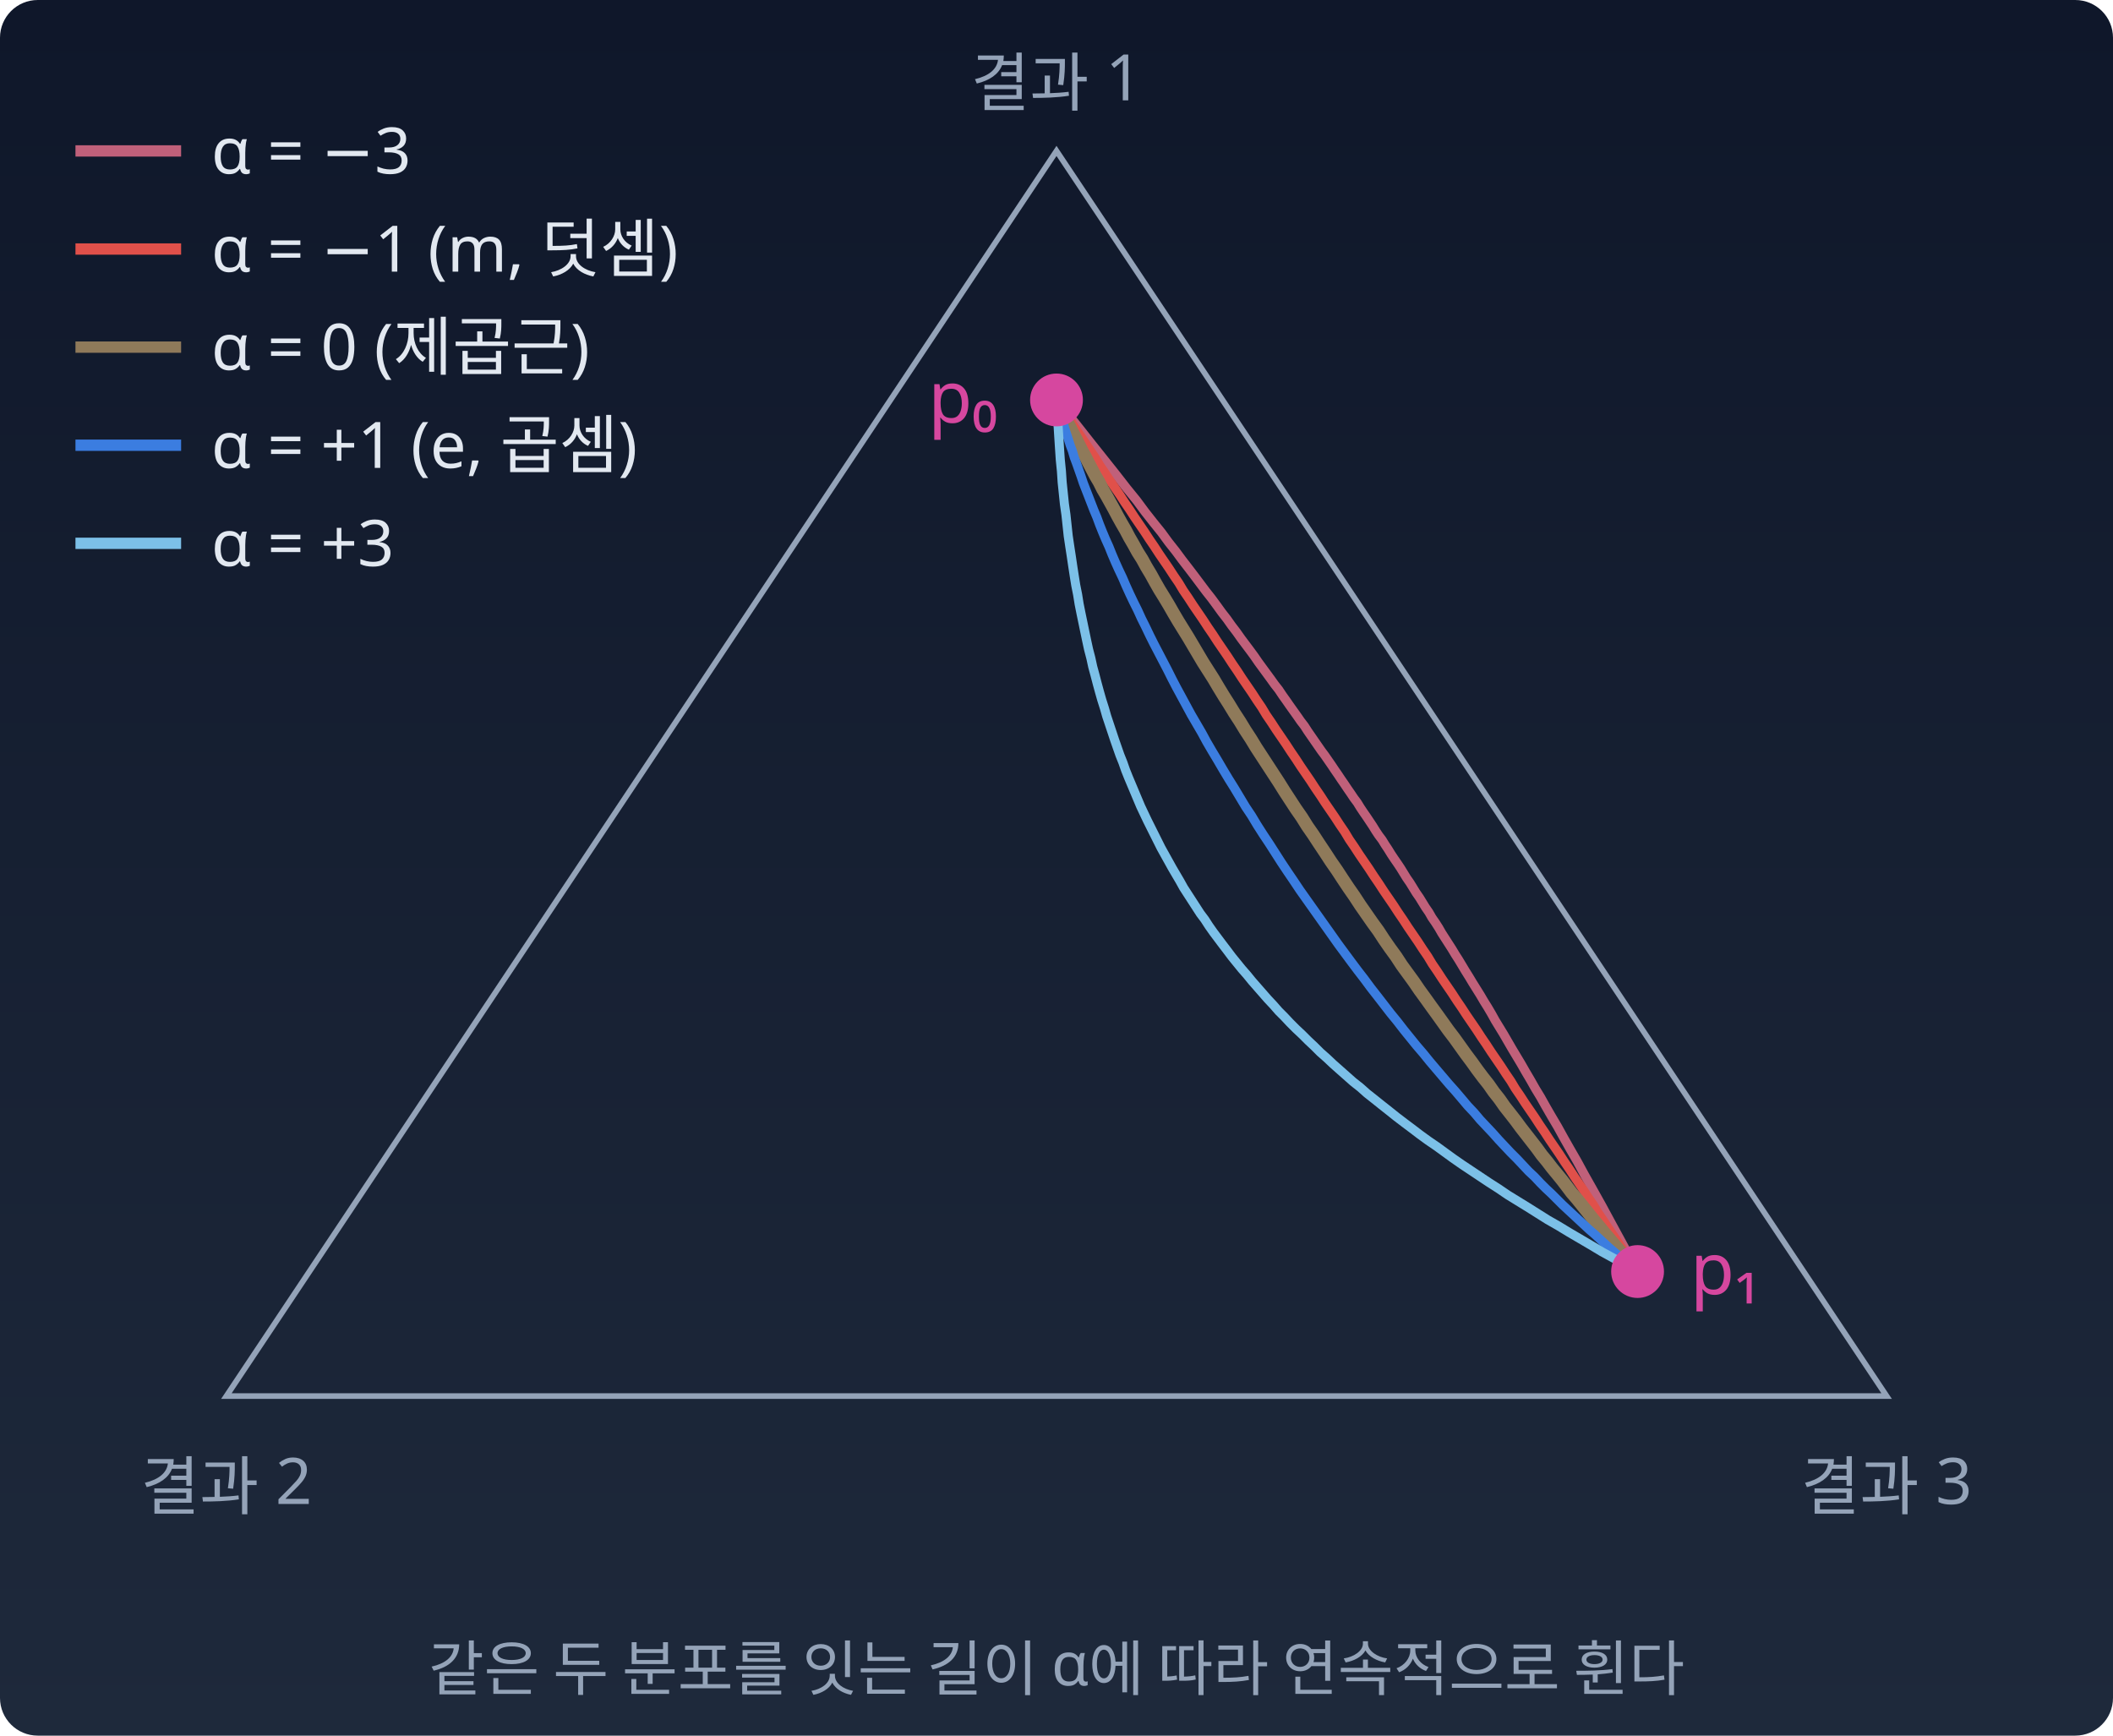
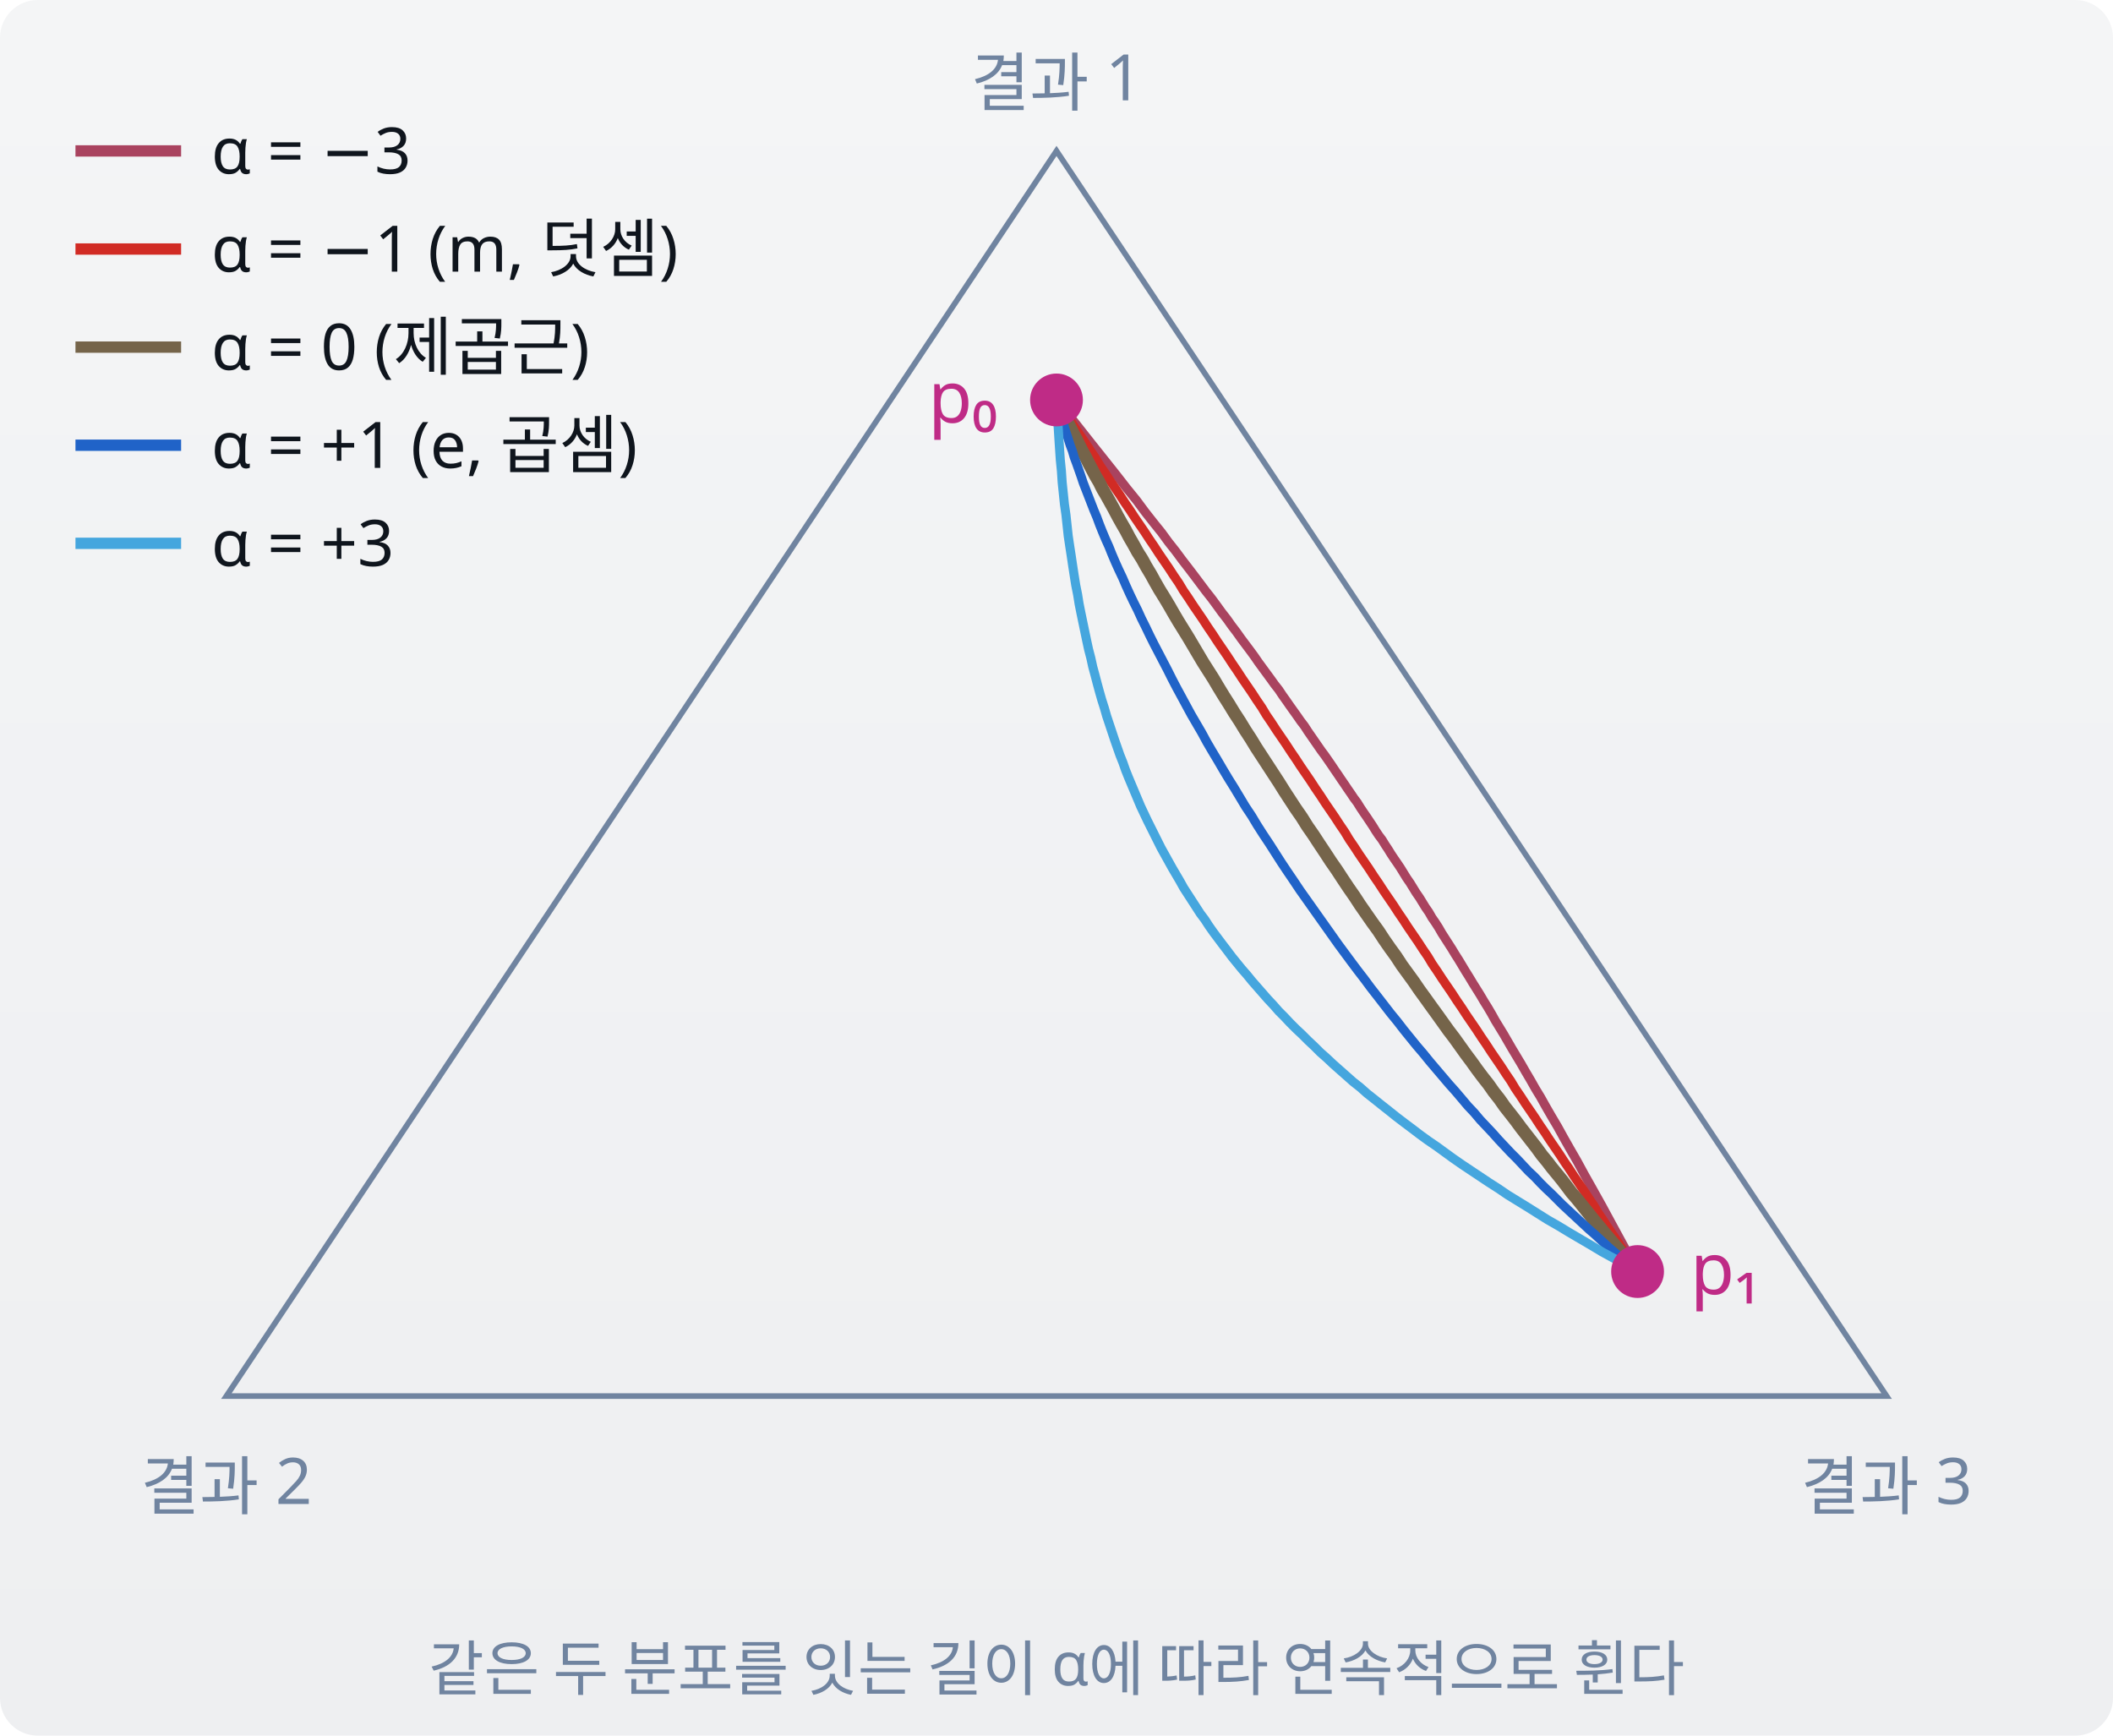
<svg xmlns="http://www.w3.org/2000/svg" viewBox="0 0 560 460" font-family="'Noto Sans KR', sans-serif">
  <defs>
    <linearGradient id="bg11a" x1="0" y1="0" x2="0" y2="1">
-       <stop offset="0%" stop-color="#0f172a" />
-       <stop offset="100%" stop-color="#1e293b" />
+       <stop offset="0%" stop-color="#f4f5f6" />
+       <stop offset="100%" stop-color="#eeeff1" />
    </linearGradient>
  </defs>
  <rect width="560" height="460" fill="url(#bg11a)" rx="10" />
-   <polygon points="280,40 60,370 500,370" fill="none" stroke="#94a3b8" stroke-width="1.5" />
-   <text x="280" y="28" font-size="17" fill="#94a3b8" text-anchor="middle">결과 1</text>
-   <text x="60" y="400" font-size="17" fill="#94a3b8" text-anchor="middle">결과 2</text>
-   <text x="500" y="400" font-size="17" fill="#94a3b8" text-anchor="middle">결과 3</text>
-   <polyline points="280.0,106.0 285.1,112.3 289.2,117.5 292.7,121.9 295.8,125.8 298.6,129.4 301.2,132.6 303.5,135.7 305.7,138.5 307.8,141.1 309.7,143.7 311.6,146.1 313.3,148.4 315.0,150.6 316.6,152.7 318.1,154.7 319.6,156.7 321.1,158.6 322.5,160.5 323.8,162.3 325.2,164.1 326.4,165.8 327.7,167.5 328.9,169.2 330.1,170.8 331.3,172.4 332.4,173.9 333.5,175.5 334.6,177.0 335.7,178.5 336.8,180.0 337.8,181.4 338.9,182.8 339.9,184.3 340.9,185.7 341.8,187.0 342.8,188.4 343.8,189.8 344.7,191.1 345.7,192.4 346.6,193.8 347.5,195.1 348.4,196.4 349.3,197.7 350.2,199.0 351.1,200.2 352.0,201.5 352.9,202.8 353.7,204.0 354.6,205.3 355.4,206.5 356.3,207.8 357.1,209.0 358.0,210.3 358.8,211.5 359.7,212.7 360.5,214.0 361.3,215.2 362.2,216.5 363.0,217.7 363.8,218.9 364.6,220.2 365.4,221.4 366.3,222.6 367.1,223.9 367.9,225.1 368.7,226.4 369.5,227.6 370.4,228.9 371.2,230.1 372.0,231.4 372.8,232.7 373.7,234.0 374.5,235.3 375.3,236.6 376.2,237.9 377.0,239.2 377.8,240.5 378.7,241.8 379.5,243.2 380.4,244.5 381.3,245.9 382.1,247.3 383.0,248.7 383.9,250.1 384.8,251.5 385.7,253.0 386.6,254.4 387.5,255.9 388.4,257.4 389.4,259.0 390.3,260.5 391.3,262.1 392.3,263.7 393.3,265.4 394.3,267.0 395.3,268.7 396.3,270.5 397.4,272.3 398.5,274.1 399.6,276.0 400.7,277.9 401.9,279.9 403.1,281.9 404.3,284.0 405.6,286.2 406.9,288.5 408.3,290.8 409.7,293.3 411.2,295.9 412.8,298.6 414.4,301.5 416.1,304.5 418.0,307.8 419.9,311.3 422.1,315.2 424.5,319.5 427.1,324.3 430.2,330.0 434.0,337.0" fill="none" stroke="#c0607a" stroke-width="2.4" />
-   <polyline points="280.0,106.0 281.3,107.9 282.6,109.9 283.9,111.8 285.2,113.8 286.5,115.7 287.8,117.6 289.1,119.6 290.4,121.5 291.6,123.5 292.9,125.4 294.2,127.4 295.5,129.3 296.8,131.2 298.1,133.2 299.4,135.1 300.7,137.1 302.0,139.0 303.3,140.9 304.6,142.9 305.9,144.8 307.2,146.8 308.5,148.7 309.8,150.6 311.1,152.6 312.4,154.5 313.6,156.5 314.9,158.4 316.2,160.4 317.5,162.3 318.8,164.2 320.1,166.2 321.4,168.1 322.7,170.1 324.0,172.0 325.3,173.9 326.6,175.9 327.9,177.8 329.2,179.8 330.5,181.7 331.8,183.6 333.1,185.6 334.4,187.5 335.6,189.5 336.9,191.4 338.2,193.4 339.5,195.3 340.8,197.2 342.1,199.2 343.4,201.1 344.7,203.1 346.0,205.0 347.3,206.9 348.6,208.9 349.9,210.8 351.2,212.8 352.5,214.7 353.8,216.6 355.1,218.6 356.4,220.5 357.6,222.5 358.9,224.4 360.2,226.4 361.5,228.3 362.8,230.2 364.1,232.2 365.4,234.1 366.7,236.1 368.0,238.0 369.3,239.9 370.6,241.9 371.9,243.8 373.2,245.8 374.5,247.7 375.8,249.6 377.1,251.6 378.4,253.5 379.6,255.5 380.9,257.4 382.2,259.4 383.5,261.3 384.8,263.2 386.1,265.2 387.4,267.1 388.7,269.1 390.0,271.0 391.3,272.9 392.6,274.9 393.9,276.8 395.2,278.8 396.5,280.7 397.8,282.6 399.1,284.6 400.4,286.5 401.6,288.5 402.9,290.4 404.2,292.4 405.5,294.3 406.8,296.2 408.1,298.2 409.4,300.1 410.7,302.1 412.0,304.0 413.3,305.9 414.6,307.9 415.9,309.8 417.2,311.8 418.5,313.7 419.8,315.6 421.1,317.6 422.4,319.5 423.6,321.5 424.9,323.4 426.2,325.4 427.5,327.3 428.8,329.2 430.1,331.2 431.4,333.1 432.7,335.1 434.0,337.0" fill="none" stroke="#e0504a" stroke-width="2.4" />
-   <polyline points="280.0,106.0 280.7,107.4 281.4,108.8 282.1,110.3 282.8,111.7 283.6,113.2 284.4,114.8 285.2,116.3 286.0,117.9 286.8,119.5 287.7,121.1 288.5,122.7 289.4,124.4 290.3,126.1 291.3,127.8 292.2,129.6 293.2,131.3 294.2,133.1 295.2,134.9 296.2,136.8 297.2,138.6 298.3,140.5 299.3,142.4 300.4,144.3 301.5,146.3 302.7,148.2 303.8,150.2 305.0,152.2 306.1,154.2 307.3,156.3 308.6,158.4 309.8,160.4 311.0,162.5 312.3,164.7 313.6,166.8 314.9,168.9 316.2,171.1 317.5,173.3 318.8,175.5 320.2,177.7 321.6,179.9 322.9,182.1 324.3,184.4 325.7,186.6 327.1,188.9 328.6,191.2 330.0,193.5 331.5,195.8 332.9,198.1 334.4,200.4 335.9,202.7 337.4,205.0 338.9,207.3 340.4,209.7 341.9,212.0 343.4,214.3 345.0,216.6 346.5,219.0 348.1,221.3 349.6,223.6 351.2,226.0 352.7,228.3 354.3,230.6 355.8,232.9 357.4,235.3 359.0,237.6 360.5,239.9 362.1,242.2 363.7,244.5 365.3,246.7 366.8,249.0 368.4,251.3 370.0,253.5 371.5,255.8 373.1,258.0 374.7,260.2 376.2,262.4 377.8,264.6 379.3,266.7 380.9,268.9 382.4,271.0 383.9,273.1 385.5,275.2 387.0,277.3 388.5,279.4 390.0,281.4 391.5,283.5 393.0,285.5 394.5,287.4 395.9,289.4 397.4,291.3 398.8,293.3 400.3,295.2 401.7,297.0 403.1,298.9 404.5,300.7 405.9,302.5 407.3,304.3 408.6,306.1 410.0,307.8 411.3,309.5 412.7,311.2 414.0,312.8 415.3,314.5 416.5,316.1 417.8,317.6 419.1,319.2 420.3,320.7 421.5,322.2 422.7,323.7 423.9,325.1 425.1,326.6 426.3,328.0 427.4,329.3 428.6,330.7 429.7,332.0 430.8,333.3 431.9,334.5 432.9,335.8 434.0,337.0" fill="none" stroke="#8f7a5a" stroke-width="3.4" />
-   <polyline points="280.0,106.0 280.4,107.4 280.8,108.8 281.2,110.3 281.7,111.7 282.1,113.2 282.6,114.8 283.1,116.3 283.6,117.9 284.2,119.5 284.7,121.2 285.3,122.8 285.9,124.5 286.5,126.2 287.1,128.0 287.8,129.8 288.5,131.6 289.2,133.4 289.9,135.2 290.7,137.1 291.4,139.0 292.2,141.0 293.0,142.9 293.9,144.9 294.7,146.9 295.6,149.0 296.5,151.0 297.5,153.1 298.4,155.2 299.4,157.4 300.4,159.5 301.5,161.7 302.5,163.9 303.6,166.1 304.7,168.4 305.8,170.6 307.0,172.9 308.2,175.2 309.4,177.5 310.6,179.9 311.8,182.2 313.1,184.6 314.4,187.0 315.7,189.4 317.1,191.8 318.5,194.2 319.8,196.6 321.2,199.0 322.7,201.5 324.1,203.9 325.6,206.4 327.1,208.8 328.6,211.3 330.1,213.8 331.7,216.2 333.2,218.7 334.8,221.2 336.4,223.6 338.0,226.1 339.6,228.6 341.2,231.0 342.9,233.5 344.5,235.9 346.2,238.3 347.9,240.7 349.6,243.1 351.3,245.5 353.0,247.9 354.7,250.3 356.4,252.6 358.1,254.9 359.9,257.3 361.6,259.5 363.3,261.8 365.1,264.1 366.8,266.3 368.5,268.5 370.3,270.7 372.0,272.9 373.7,275.0 375.4,277.1 377.2,279.2 378.9,281.3 380.6,283.3 382.3,285.3 384.0,287.3 385.7,289.2 387.4,291.2 389.0,293.1 390.7,294.9 392.3,296.8 394.0,298.6 395.6,300.3 397.2,302.1 398.8,303.8 400.4,305.5 402.0,307.1 403.6,308.8 405.1,310.4 406.7,311.9 408.2,313.5 409.7,315.0 411.2,316.4 412.7,317.9 414.1,319.3 415.6,320.7 417.0,322.0 418.4,323.3 419.8,324.6 421.2,325.9 422.6,327.1 423.9,328.3 425.2,329.5 426.5,330.7 427.8,331.8 429.1,332.9 430.3,333.9 431.6,335.0 432.8,336.0 434.0,337.0" fill="none" stroke="#3b7de0" stroke-width="2.4" />
-   <polyline points="280.0,106.0 280.2,109.3 280.4,112.5 280.6,115.7 280.8,118.8 281.0,121.8 281.3,124.8 281.5,127.8 281.8,130.7 282.1,133.6 282.5,136.4 282.8,139.2 283.1,142.0 283.5,144.7 283.9,147.3 284.3,150.0 284.7,152.6 285.1,155.1 285.6,157.6 286.0,160.1 286.5,162.6 287.0,165.0 287.5,167.4 288.0,169.8 288.5,172.1 289.1,174.4 289.6,176.7 290.2,178.9 290.8,181.2 291.4,183.4 292.0,185.5 292.7,187.7 293.3,189.8 294.0,191.9 294.7,194.0 295.4,196.1 296.1,198.1 296.8,200.1 297.6,202.1 298.3,204.1 299.1,206.1 299.9,208.0 300.7,209.9 301.5,211.8 302.3,213.7 303.2,215.6 304.1,217.5 305.0,219.3 305.9,221.1 306.8,222.9 307.7,224.7 308.7,226.5 309.7,228.3 310.7,230.1 311.7,231.8 312.7,233.5 313.7,235.3 314.8,237.0 315.9,238.7 317.0,240.4 318.1,242.1 319.3,243.7 320.4,245.4 321.6,247.1 322.8,248.7 324.0,250.3 325.3,252.0 326.5,253.6 327.8,255.2 329.1,256.8 330.5,258.4 331.8,260.0 333.2,261.6 334.6,263.2 336.0,264.8 337.5,266.4 338.9,268.0 340.4,269.5 341.9,271.1 343.5,272.7 345.1,274.2 346.7,275.8 348.3,277.3 349.9,278.9 351.6,280.4 353.3,282.0 355.1,283.6 356.8,285.1 358.6,286.7 360.5,288.2 362.3,289.8 364.2,291.3 366.2,292.9 368.1,294.4 370.1,296.0 372.2,297.6 374.2,299.1 376.3,300.7 378.5,302.3 380.7,303.8 382.9,305.4 385.1,307.0 387.4,308.6 389.8,310.2 392.2,311.8 394.6,313.4 397.1,315.0 399.6,316.7 402.2,318.3 404.8,319.9 407.5,321.6 410.2,323.3 413.0,324.9 415.8,326.6 418.7,328.3 421.6,330.0 424.6,331.8 427.7,333.5 430.8,335.2 434.0,337.0" fill="none" stroke="#7cc0e8" stroke-width="2.4" />
-   <circle cx="280.0" cy="106.0" r="7" fill="#d6479f" />
-   <text x="246.0" y="112.0" font-size="19" fill="#d6479f">p₀</text>
-   <circle cx="434.0" cy="337.0" r="7" fill="#d6479f" />
-   <text x="448.0" y="343.0" font-size="19" fill="#d6479f">p₁</text>
-   <line x1="20" y1="40" x2="48" y2="40" stroke="#c0607a" stroke-width="3" />
-   <text x="56" y="46" font-size="17" fill="#e2e8f0">α = −3</text>
-   <line x1="20" y1="66" x2="48" y2="66" stroke="#e0504a" stroke-width="3" />
-   <text x="56" y="72" font-size="17" fill="#e2e8f0">α = −1 (m, 덧셈)</text>
-   <line x1="20" y1="92" x2="48" y2="92" stroke="#8f7a5a" stroke-width="3" />
-   <text x="56" y="98" font-size="17" fill="#e2e8f0">α = 0 (제곱근)</text>
-   <line x1="20" y1="118" x2="48" y2="118" stroke="#3b7de0" stroke-width="3" />
-   <text x="56" y="124" font-size="17" fill="#e2e8f0">α = +1 (e, 곱셈)</text>
-   <line x1="20" y1="144" x2="48" y2="144" stroke="#7cc0e8" stroke-width="3" />
-   <text x="56" y="150" font-size="17" fill="#e2e8f0">α = +3</text>
-   <text x="280" y="448" font-size="16" fill="#94a3b8" text-anchor="middle">같은 두 분포를 잇는 길이 α에 따라 연속적으로 휜다</text>
+   <polygon points="280,40 60,370 500,370" fill="none" stroke="#7084a0" stroke-width="1.5" />
+   <text x="280" y="28" font-size="17" fill="#7084a0" text-anchor="middle">결과 1</text>
+   <text x="60" y="400" font-size="17" fill="#7084a0" text-anchor="middle">결과 2</text>
+   <text x="500" y="400" font-size="17" fill="#7084a0" text-anchor="middle">결과 3</text>
+   <polyline points="280.0,106.0 285.1,112.3 289.2,117.5 292.7,121.9 295.8,125.8 298.6,129.4 301.2,132.6 303.5,135.7 305.7,138.5 307.8,141.1 309.7,143.7 311.6,146.1 313.3,148.4 315.0,150.6 316.6,152.7 318.1,154.7 319.6,156.7 321.1,158.6 322.5,160.5 323.8,162.3 325.2,164.1 326.4,165.8 327.7,167.5 328.9,169.2 330.1,170.8 331.3,172.4 332.4,173.9 333.5,175.5 334.6,177.0 335.7,178.5 336.8,180.0 337.8,181.4 338.9,182.8 339.9,184.3 340.9,185.7 341.8,187.0 342.8,188.4 343.8,189.8 344.7,191.1 345.7,192.4 346.6,193.8 347.5,195.1 348.4,196.4 349.3,197.7 350.2,199.0 351.1,200.2 352.0,201.5 352.9,202.8 353.7,204.0 354.6,205.3 355.4,206.5 356.3,207.8 357.1,209.0 358.0,210.3 358.8,211.5 359.7,212.7 360.5,214.0 361.3,215.2 362.2,216.5 363.0,217.7 363.8,218.9 364.6,220.2 365.4,221.4 366.3,222.6 367.1,223.9 367.9,225.1 368.7,226.4 369.5,227.6 370.4,228.9 371.2,230.1 372.0,231.4 372.8,232.7 373.7,234.0 374.5,235.3 375.3,236.6 376.2,237.9 377.0,239.2 377.8,240.5 378.7,241.8 379.5,243.2 380.4,244.5 381.3,245.9 382.1,247.3 383.0,248.7 383.9,250.1 384.8,251.5 385.7,253.0 386.6,254.4 387.5,255.9 388.4,257.4 389.4,259.0 390.3,260.5 391.3,262.1 392.3,263.7 393.3,265.4 394.3,267.0 395.3,268.7 396.3,270.5 397.4,272.3 398.5,274.1 399.6,276.0 400.7,277.9 401.9,279.9 403.1,281.9 404.3,284.0 405.6,286.2 406.9,288.5 408.3,290.8 409.7,293.3 411.2,295.9 412.8,298.6 414.4,301.5 416.1,304.5 418.0,307.8 419.9,311.3 422.1,315.2 424.5,319.5 427.1,324.3 430.2,330.0 434.0,337.0" fill="none" stroke="#a9435f" stroke-width="2.4" />
+   <polyline points="280.0,106.0 281.3,107.9 282.6,109.9 283.9,111.8 285.2,113.8 286.5,115.7 287.8,117.6 289.1,119.6 290.4,121.5 291.6,123.5 292.9,125.4 294.2,127.4 295.5,129.3 296.8,131.2 298.1,133.2 299.4,135.1 300.7,137.1 302.0,139.0 303.3,140.9 304.6,142.9 305.9,144.8 307.2,146.8 308.5,148.7 309.8,150.6 311.1,152.6 312.4,154.5 313.6,156.5 314.9,158.4 316.2,160.4 317.5,162.3 318.8,164.2 320.1,166.2 321.4,168.1 322.7,170.1 324.0,172.0 325.3,173.9 326.6,175.9 327.9,177.8 329.2,179.8 330.5,181.7 331.8,183.6 333.1,185.6 334.4,187.5 335.6,189.5 336.9,191.4 338.2,193.4 339.5,195.3 340.8,197.2 342.1,199.2 343.4,201.1 344.7,203.1 346.0,205.0 347.3,206.9 348.6,208.9 349.9,210.8 351.2,212.8 352.5,214.7 353.8,216.6 355.1,218.6 356.4,220.5 357.6,222.5 358.9,224.4 360.2,226.4 361.5,228.3 362.8,230.2 364.1,232.2 365.4,234.1 366.7,236.1 368.0,238.0 369.3,239.9 370.6,241.9 371.9,243.8 373.2,245.8 374.5,247.7 375.8,249.6 377.1,251.6 378.4,253.5 379.6,255.5 380.9,257.4 382.2,259.4 383.5,261.3 384.8,263.2 386.1,265.2 387.4,267.1 388.7,269.1 390.0,271.0 391.3,272.9 392.6,274.9 393.9,276.8 395.2,278.8 396.5,280.7 397.8,282.6 399.1,284.6 400.4,286.5 401.6,288.5 402.9,290.4 404.2,292.4 405.5,294.3 406.8,296.2 408.1,298.2 409.4,300.1 410.7,302.1 412.0,304.0 413.3,305.9 414.6,307.9 415.9,309.8 417.2,311.8 418.5,313.7 419.8,315.6 421.1,317.6 422.4,319.5 423.6,321.5 424.9,323.4 426.2,325.4 427.5,327.3 428.8,329.2 430.1,331.2 431.4,333.1 432.7,335.1 434.0,337.0" fill="none" stroke="#d12b24" stroke-width="2.4" />
+   <polyline points="280.0,106.0 280.7,107.4 281.4,108.8 282.1,110.3 282.8,111.7 283.6,113.2 284.4,114.8 285.2,116.3 286.0,117.9 286.8,119.5 287.7,121.1 288.5,122.7 289.4,124.4 290.3,126.1 291.3,127.8 292.2,129.6 293.2,131.3 294.2,133.1 295.2,134.9 296.2,136.8 297.2,138.6 298.3,140.5 299.3,142.4 300.4,144.3 301.5,146.3 302.7,148.2 303.8,150.2 305.0,152.2 306.1,154.2 307.3,156.3 308.6,158.4 309.8,160.4 311.0,162.5 312.3,164.7 313.6,166.8 314.9,168.9 316.2,171.1 317.5,173.3 318.8,175.5 320.2,177.7 321.6,179.9 322.9,182.1 324.3,184.4 325.7,186.6 327.1,188.9 328.6,191.2 330.0,193.5 331.5,195.8 332.9,198.1 334.4,200.4 335.9,202.7 337.4,205.0 338.9,207.3 340.4,209.7 341.9,212.0 343.4,214.3 345.0,216.6 346.5,219.0 348.1,221.3 349.6,223.6 351.2,226.0 352.7,228.3 354.3,230.6 355.8,232.9 357.4,235.3 359.0,237.6 360.5,239.9 362.1,242.2 363.7,244.5 365.3,246.7 366.8,249.0 368.4,251.3 370.0,253.5 371.5,255.8 373.1,258.0 374.7,260.2 376.2,262.4 377.8,264.6 379.3,266.7 380.9,268.9 382.4,271.0 383.9,273.1 385.5,275.2 387.0,277.3 388.5,279.4 390.0,281.4 391.5,283.5 393.0,285.5 394.5,287.4 395.9,289.4 397.4,291.3 398.8,293.3 400.3,295.2 401.7,297.0 403.1,298.9 404.5,300.7 405.9,302.5 407.3,304.3 408.6,306.1 410.0,307.8 411.3,309.5 412.7,311.2 414.0,312.8 415.3,314.5 416.5,316.1 417.8,317.6 419.1,319.2 420.3,320.7 421.5,322.2 422.7,323.7 423.9,325.1 425.1,326.6 426.3,328.0 427.4,329.3 428.6,330.7 429.7,332.0 430.8,333.3 431.9,334.5 432.9,335.8 434.0,337.0" fill="none" stroke="#75644a" stroke-width="3.4" />
+   <polyline points="280.0,106.0 280.4,107.4 280.8,108.8 281.2,110.3 281.7,111.7 282.1,113.2 282.6,114.8 283.1,116.3 283.6,117.9 284.2,119.5 284.7,121.2 285.3,122.8 285.9,124.5 286.5,126.2 287.1,128.0 287.8,129.8 288.5,131.6 289.2,133.4 289.9,135.2 290.7,137.1 291.4,139.0 292.2,141.0 293.0,142.9 293.9,144.9 294.7,146.9 295.6,149.0 296.5,151.0 297.5,153.1 298.4,155.2 299.4,157.4 300.4,159.5 301.5,161.7 302.5,163.9 303.6,166.1 304.7,168.4 305.8,170.6 307.0,172.9 308.2,175.2 309.4,177.5 310.6,179.9 311.8,182.2 313.1,184.6 314.4,187.0 315.7,189.4 317.1,191.8 318.5,194.2 319.8,196.6 321.2,199.0 322.7,201.5 324.1,203.9 325.6,206.4 327.1,208.8 328.6,211.3 330.1,213.8 331.7,216.2 333.2,218.7 334.8,221.2 336.4,223.6 338.0,226.1 339.6,228.6 341.2,231.0 342.9,233.5 344.5,235.9 346.2,238.3 347.9,240.7 349.6,243.1 351.3,245.5 353.0,247.9 354.7,250.3 356.4,252.6 358.1,254.9 359.9,257.3 361.6,259.5 363.3,261.8 365.1,264.1 366.8,266.3 368.5,268.5 370.3,270.7 372.0,272.9 373.7,275.0 375.4,277.1 377.2,279.2 378.9,281.3 380.6,283.3 382.3,285.3 384.0,287.3 385.7,289.2 387.4,291.2 389.0,293.1 390.7,294.9 392.3,296.8 394.0,298.6 395.6,300.3 397.2,302.1 398.8,303.8 400.4,305.5 402.0,307.1 403.6,308.8 405.1,310.4 406.7,311.9 408.2,313.5 409.7,315.0 411.2,316.4 412.7,317.9 414.1,319.3 415.6,320.7 417.0,322.0 418.4,323.3 419.8,324.6 421.2,325.9 422.6,327.1 423.9,328.3 425.2,329.5 426.5,330.7 427.8,331.8 429.1,332.9 430.3,333.9 431.6,335.0 432.8,336.0 434.0,337.0" fill="none" stroke="#2063c8" stroke-width="2.4" />
+   <polyline points="280.0,106.0 280.2,109.3 280.4,112.5 280.6,115.7 280.8,118.8 281.0,121.8 281.3,124.8 281.5,127.8 281.8,130.7 282.1,133.6 282.5,136.4 282.8,139.2 283.1,142.0 283.5,144.7 283.9,147.3 284.3,150.0 284.7,152.6 285.1,155.1 285.6,157.6 286.0,160.1 286.5,162.6 287.0,165.0 287.5,167.4 288.0,169.8 288.5,172.1 289.1,174.4 289.6,176.7 290.2,178.9 290.8,181.2 291.4,183.4 292.0,185.5 292.7,187.7 293.3,189.8 294.0,191.9 294.7,194.0 295.4,196.1 296.1,198.1 296.8,200.1 297.6,202.1 298.3,204.1 299.1,206.1 299.9,208.0 300.7,209.9 301.5,211.8 302.3,213.7 303.2,215.6 304.1,217.5 305.0,219.3 305.9,221.1 306.8,222.9 307.7,224.7 308.7,226.5 309.7,228.3 310.7,230.1 311.7,231.8 312.7,233.5 313.7,235.3 314.8,237.0 315.9,238.7 317.0,240.4 318.1,242.1 319.3,243.7 320.4,245.4 321.6,247.1 322.8,248.7 324.0,250.3 325.3,252.0 326.5,253.6 327.8,255.2 329.1,256.8 330.5,258.4 331.8,260.0 333.2,261.6 334.6,263.2 336.0,264.8 337.5,266.4 338.9,268.0 340.4,269.5 341.9,271.1 343.5,272.7 345.1,274.2 346.7,275.8 348.3,277.3 349.9,278.9 351.6,280.4 353.3,282.0 355.1,283.6 356.8,285.1 358.6,286.7 360.5,288.2 362.3,289.8 364.2,291.3 366.2,292.9 368.1,294.4 370.1,296.0 372.2,297.6 374.2,299.1 376.3,300.7 378.5,302.3 380.7,303.8 382.9,305.4 385.1,307.0 387.4,308.6 389.8,310.2 392.2,311.8 394.6,313.4 397.1,315.0 399.6,316.7 402.2,318.3 404.8,319.9 407.5,321.6 410.2,323.3 413.0,324.9 415.8,326.6 418.7,328.3 421.6,330.0 424.6,331.8 427.7,333.5 430.8,335.2 434.0,337.0" fill="none" stroke="#45a6de" stroke-width="2.4" />
+   <circle cx="280.0" cy="106.0" r="7" fill="#bf2b86" />
+   <text x="246.0" y="112.0" font-size="19" fill="#bf2b86">p₀</text>
+   <circle cx="434.0" cy="337.0" r="7" fill="#bf2b86" />
+   <text x="448.0" y="343.0" font-size="19" fill="#bf2b86">p₁</text>
+   <line x1="20" y1="40" x2="48" y2="40" stroke="#a9435f" stroke-width="3" />
+   <text x="56" y="46" font-size="17" fill="#0f151d">α = −3</text>
+   <line x1="20" y1="66" x2="48" y2="66" stroke="#d12b24" stroke-width="3" />
+   <text x="56" y="72" font-size="17" fill="#0f151d">α = −1 (m, 덧셈)</text>
+   <line x1="20" y1="92" x2="48" y2="92" stroke="#75644a" stroke-width="3" />
+   <text x="56" y="98" font-size="17" fill="#0f151d">α = 0 (제곱근)</text>
+   <line x1="20" y1="118" x2="48" y2="118" stroke="#2063c8" stroke-width="3" />
+   <text x="56" y="124" font-size="17" fill="#0f151d">α = +1 (e, 곱셈)</text>
+   <line x1="20" y1="144" x2="48" y2="144" stroke="#45a6de" stroke-width="3" />
+   <text x="56" y="150" font-size="17" fill="#0f151d">α = +3</text>
+   <text x="280" y="448" font-size="16" fill="#7084a0" text-anchor="middle">같은 두 분포를 잇는 길이 α에 따라 연속적으로 휜다</text>
</svg>
